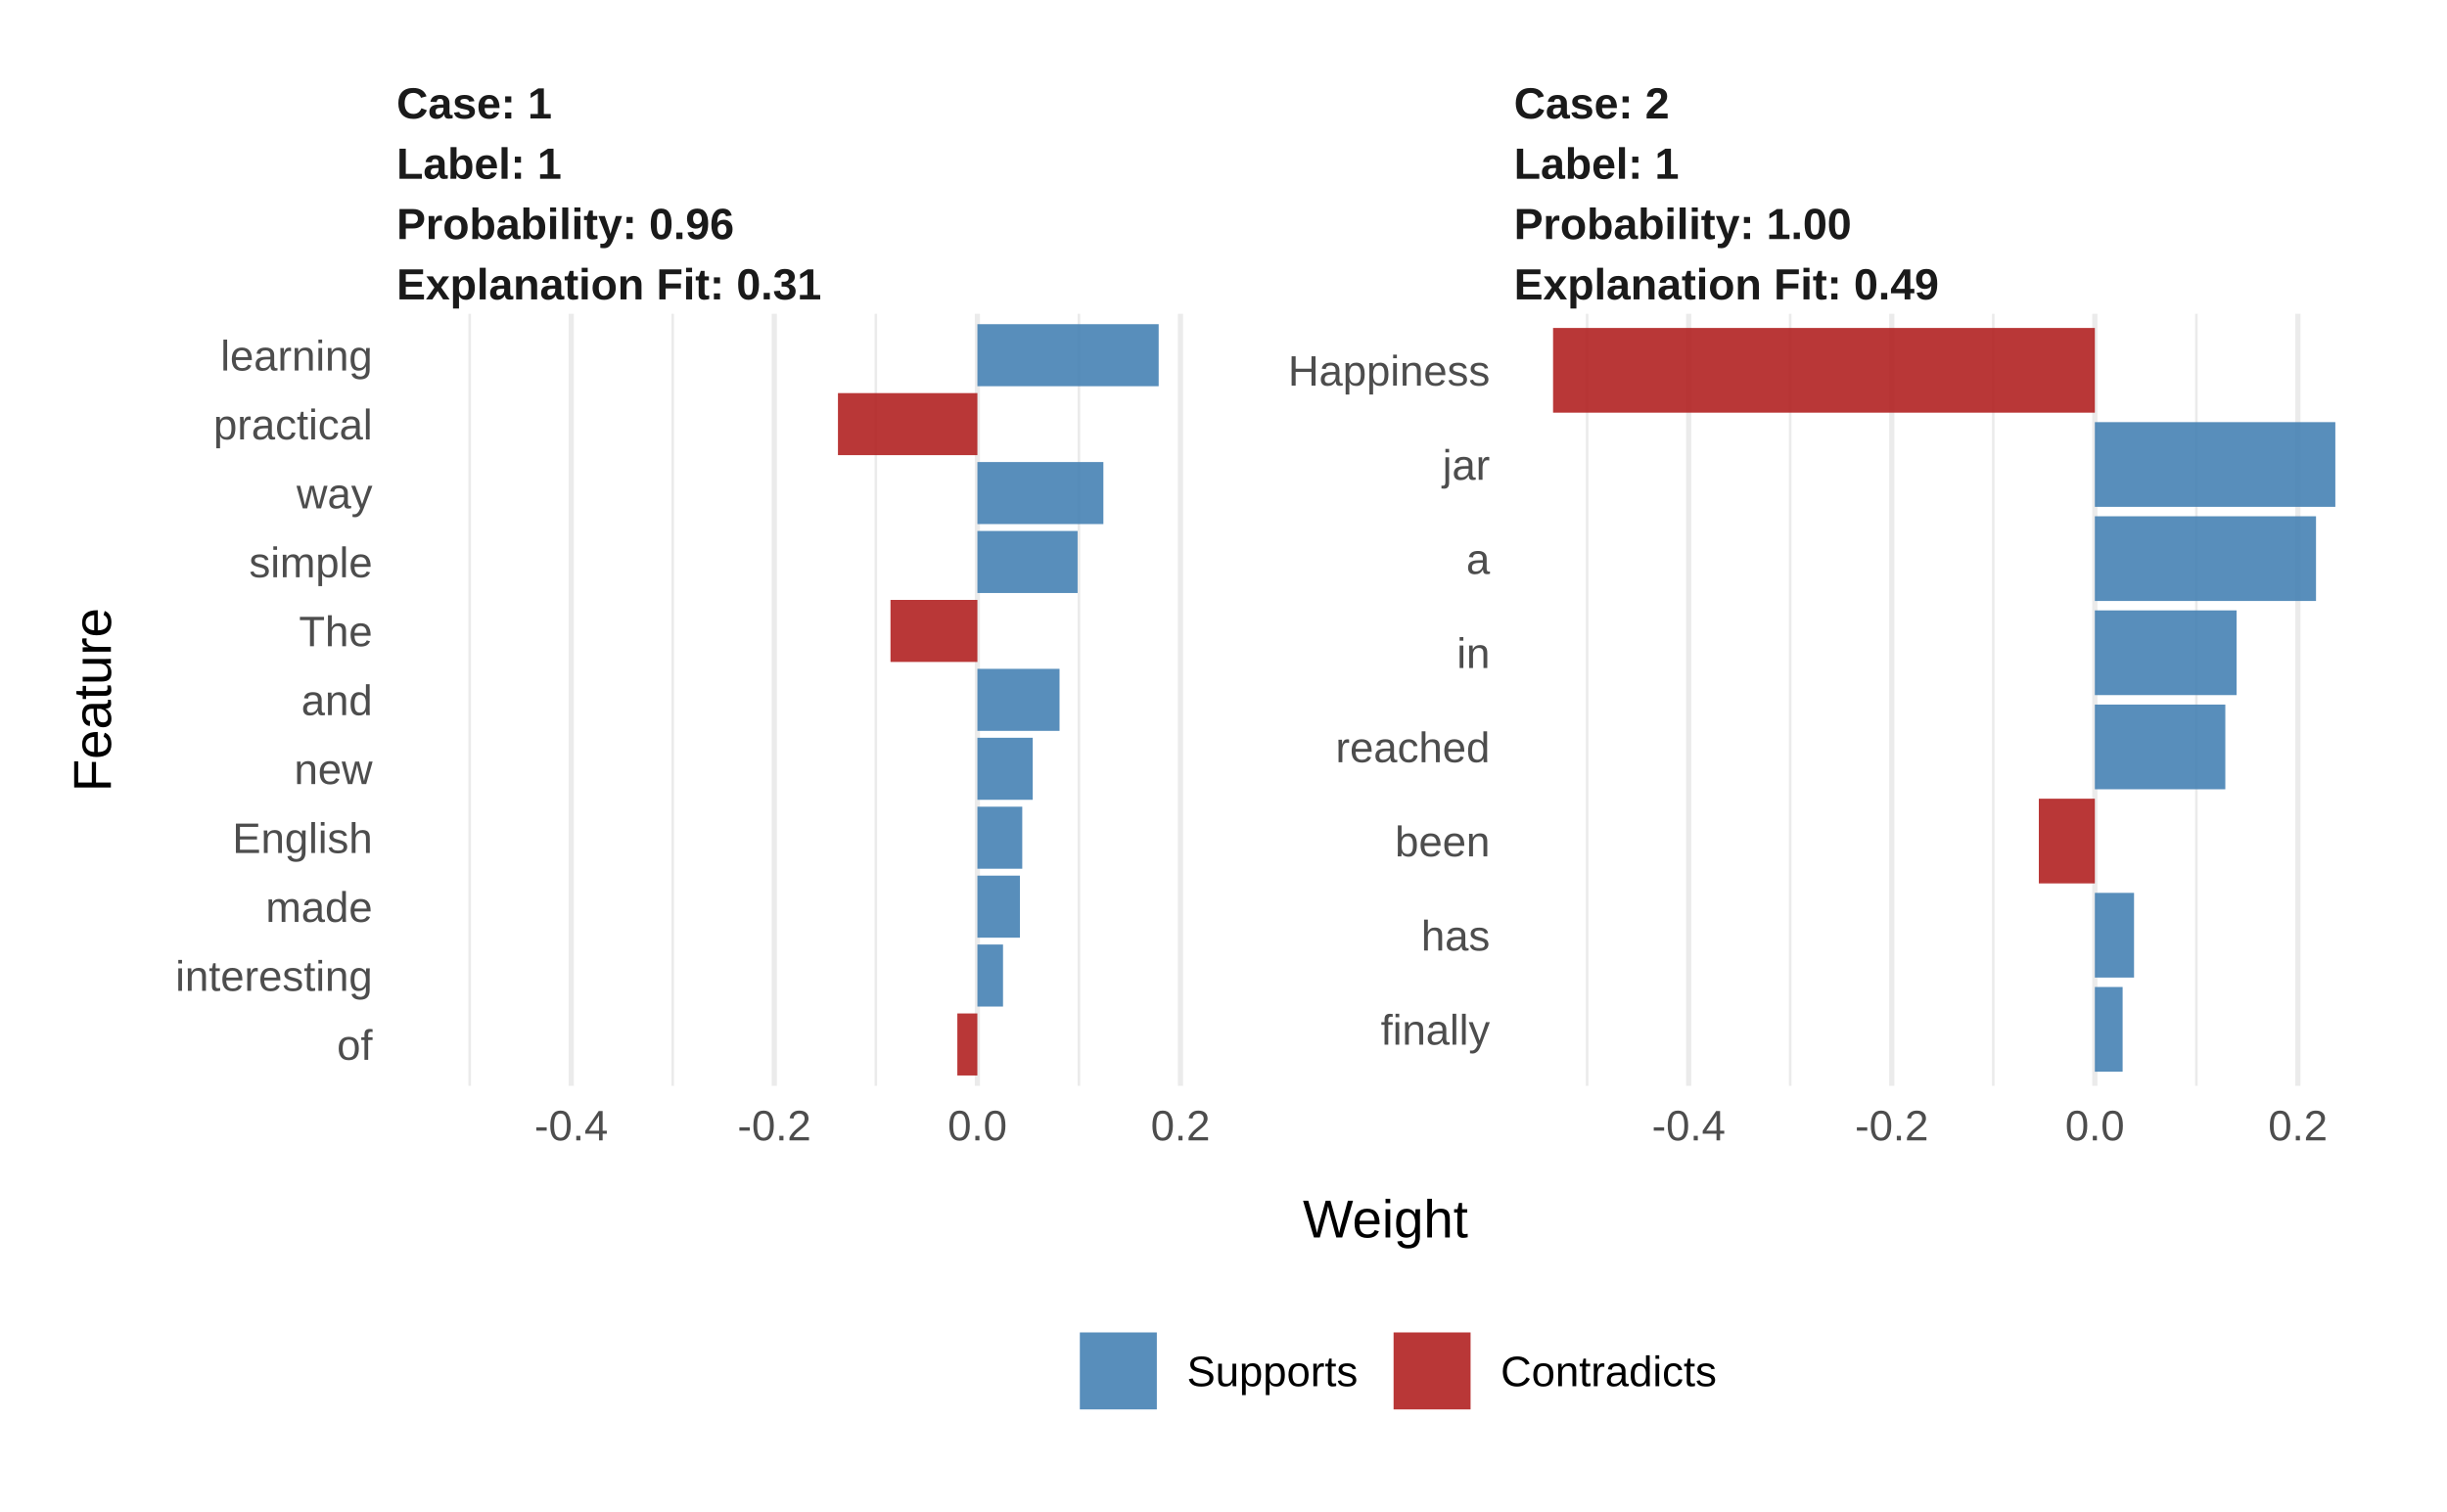
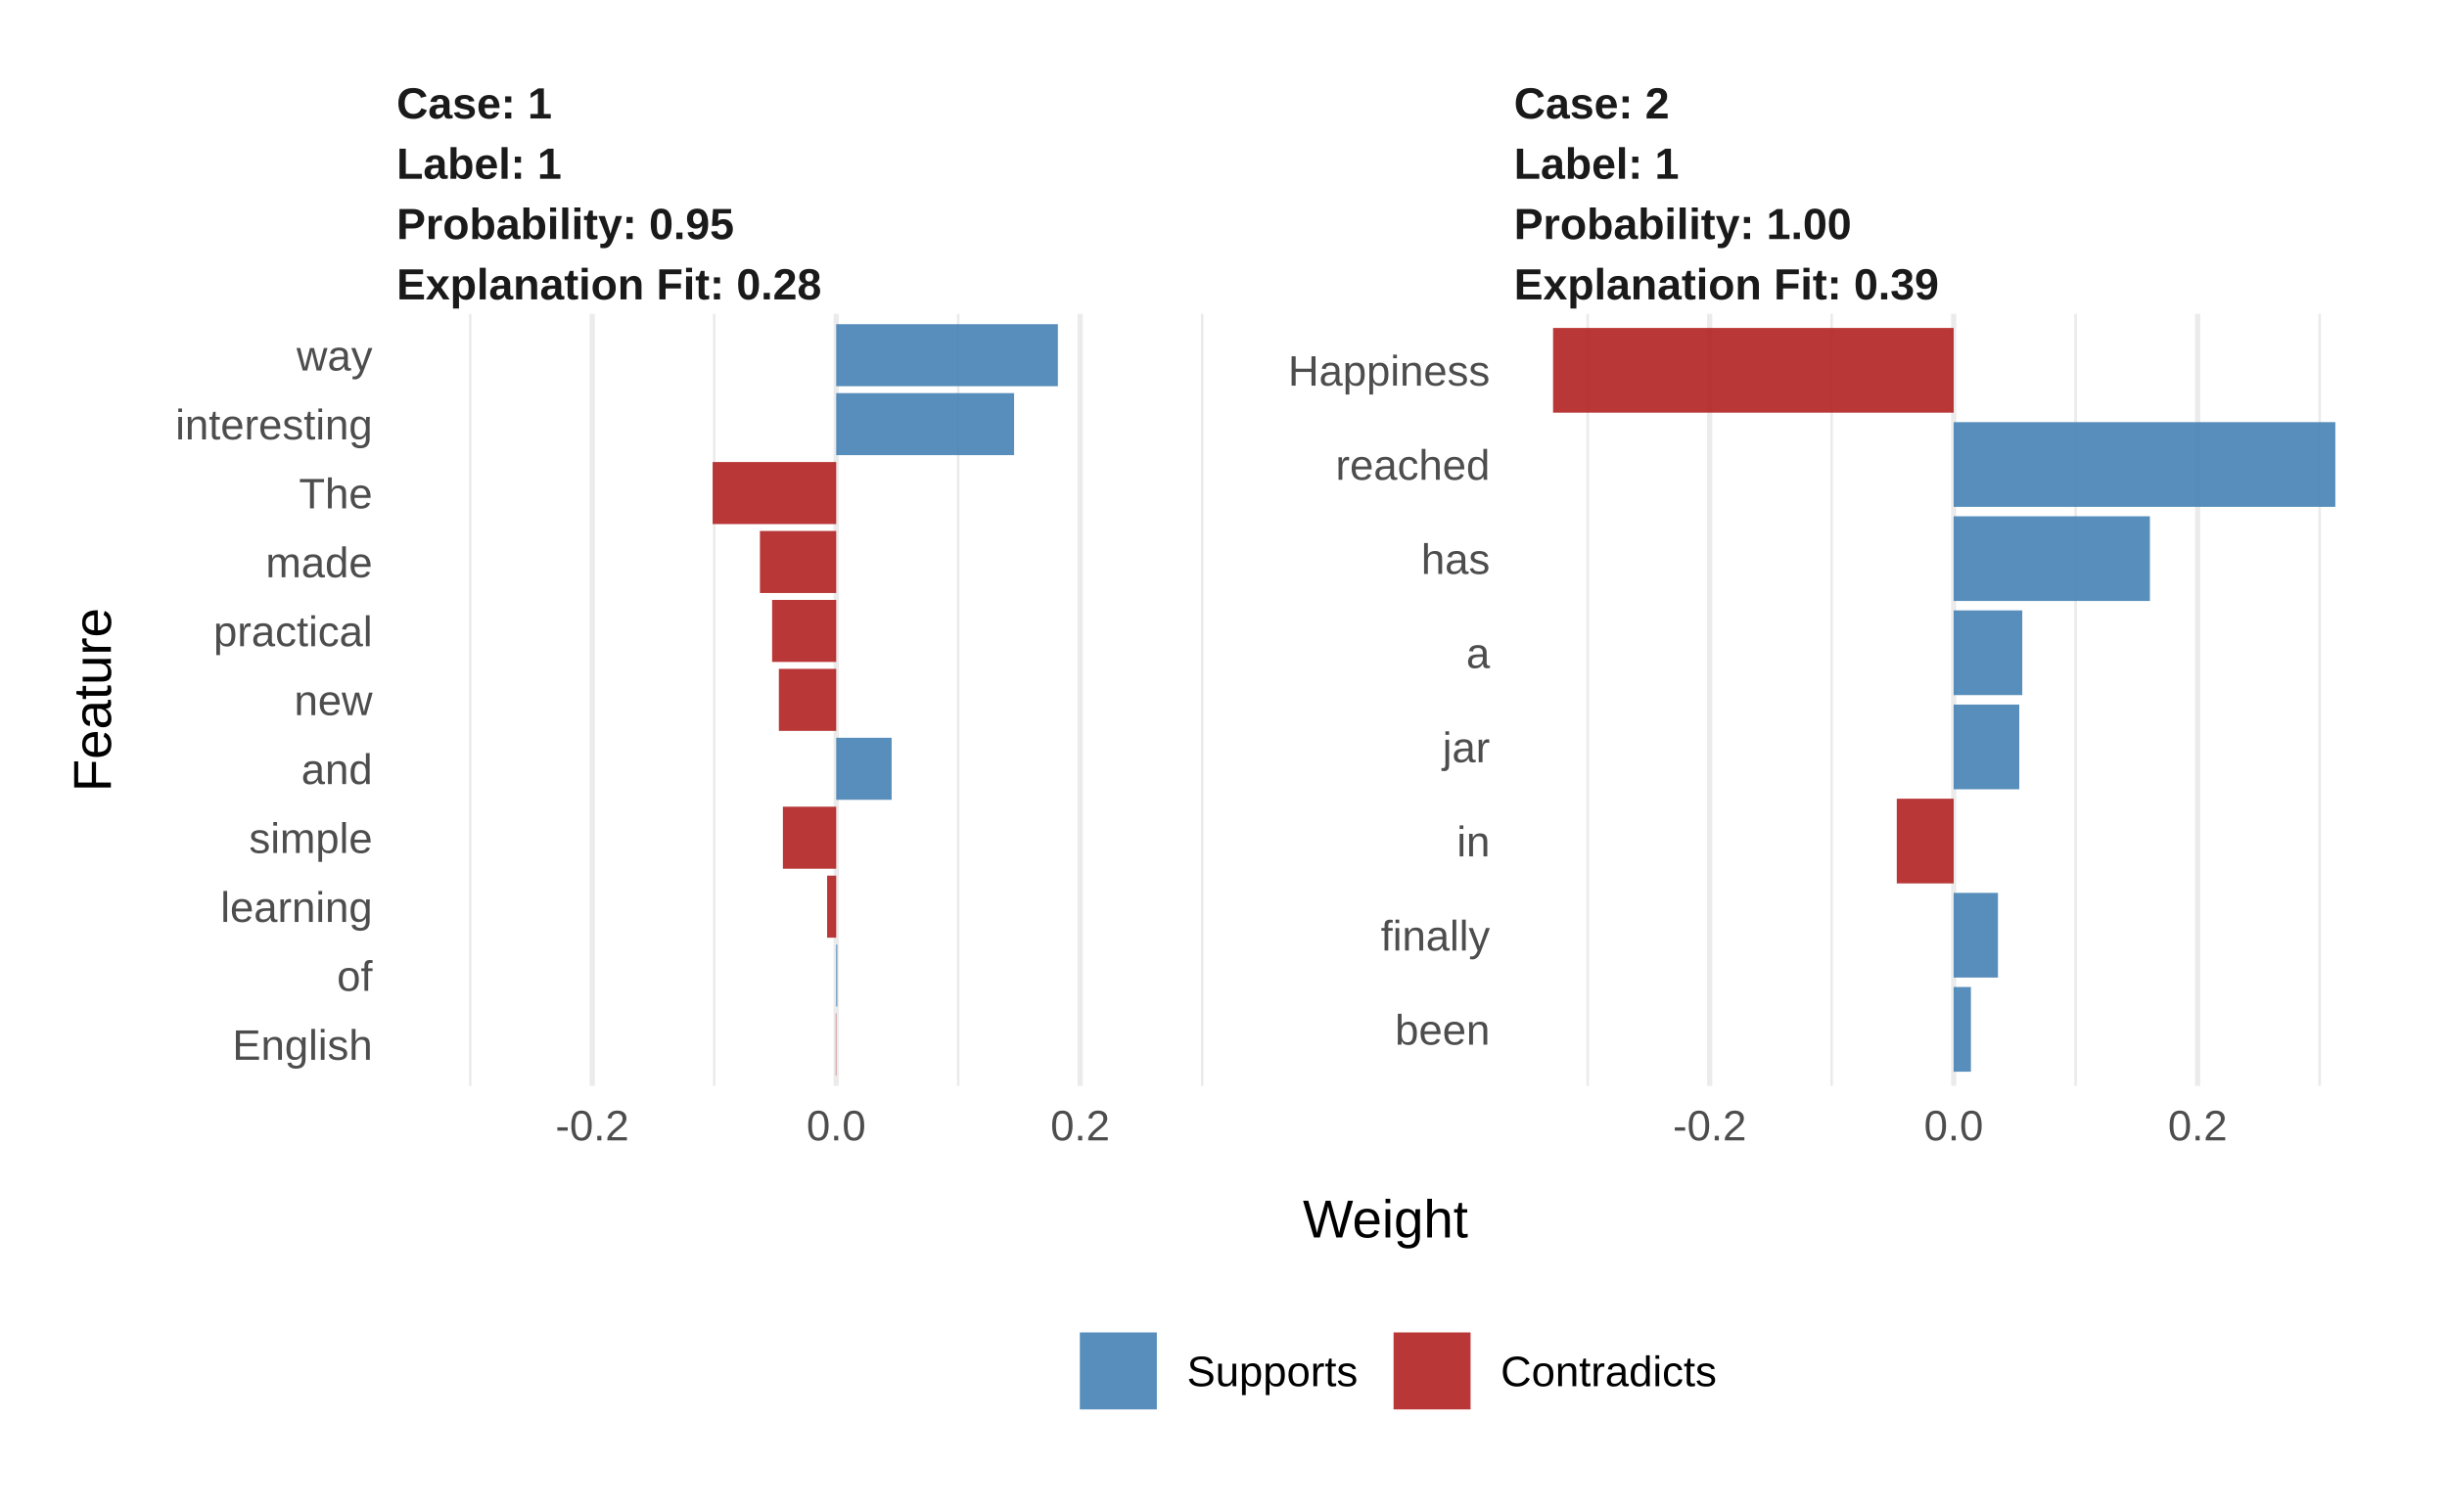
<svg xmlns="http://www.w3.org/2000/svg" class="svglite" width="504.00pt" height="311.47pt" viewBox="0 0 504.00 311.47">
  <defs>
    <style type="text/css">
    .svglite line, .svglite polyline, .svglite polygon, .svglite path, .svglite rect, .svglite circle {
      fill: none;
      stroke: #000000;
      stroke-linecap: round;
      stroke-linejoin: round;
      stroke-miterlimit: 10.00;
    }
  </style>
  </defs>
  <rect width="100%" height="100%" style="stroke: none; fill: #FFFFFF;" />
  <defs>
    <clipPath id="cpMC4wMHw1MDQuMDB8MC4wMHwzMTEuNDc=">
      <rect x="0.00" y="0.00" width="504.00" height="311.47" />
    </clipPath>
  </defs>
  <g clip-path="url(#cpMC4wMHw1MDQuMDB8MC4wMHwzMTEuNDc=)">
</g>
  <defs>
    <clipPath id="cpODEuNjd8MjU4LjkwfDY0LjY1fDIyMy42OA==">
      <rect x="81.67" y="64.65" width="177.23" height="159.03" />
    </clipPath>
  </defs>
  <g clip-path="url(#cpODEuNjd8MjU4LjkwfDY0LjY1fDIyMy42OA==)">
-     <polyline points="96.74,223.68 96.74,64.65 " style="stroke-width: 0.53; stroke: #EBEBEB; stroke-linecap: butt;" />
-     <polyline points="138.56,223.68 138.56,64.65 " style="stroke-width: 0.53; stroke: #EBEBEB; stroke-linecap: butt;" />
-     <polyline points="180.39,223.68 180.39,64.65 " style="stroke-width: 0.53; stroke: #EBEBEB; stroke-linecap: butt;" />
-     <polyline points="222.22,223.68 222.22,64.65 " style="stroke-width: 0.53; stroke: #EBEBEB; stroke-linecap: butt;" />
-     <polyline points="117.65,223.68 117.65,64.65 " style="stroke-width: 1.07; stroke: #EBEBEB; stroke-linecap: butt;" />
-     <polyline points="159.48,223.68 159.48,64.65 " style="stroke-width: 1.07; stroke: #EBEBEB; stroke-linecap: butt;" />
-     <polyline points="201.31,223.68 201.31,64.65 " style="stroke-width: 1.07; stroke: #EBEBEB; stroke-linecap: butt;" />
-     <polyline points="243.14,223.68 243.14,64.65 " style="stroke-width: 1.07; stroke: #EBEBEB; stroke-linecap: butt;" />
-     <rect x="183.41" y="123.58" width="17.90" height="12.78" style="stroke-width: 1.07; stroke: none; stroke-linecap: square; stroke-linejoin: miter; fill: #B22222; fill-opacity: 0.90;" />
-     <rect x="201.31" y="151.98" width="11.40" height="12.78" style="stroke-width: 1.07; stroke: none; stroke-linecap: square; stroke-linejoin: miter; fill: #4682B4; fill-opacity: 0.90;" />
-     <rect x="201.31" y="95.18" width="25.95" height="12.78" style="stroke-width: 1.07; stroke: none; stroke-linecap: square; stroke-linejoin: miter; fill: #4682B4; fill-opacity: 0.90;" />
-     <rect x="197.18" y="208.77" width="4.12" height="12.78" style="stroke-width: 1.07; stroke: none; stroke-linecap: square; stroke-linejoin: miter; fill: #B22222; fill-opacity: 0.90;" />
-     <rect x="201.31" y="66.78" width="37.34" height="12.78" style="stroke-width: 1.07; stroke: none; stroke-linecap: square; stroke-linejoin: miter; fill: #4682B4; fill-opacity: 0.90;" />
-     <rect x="201.31" y="166.18" width="9.24" height="12.78" style="stroke-width: 1.07; stroke: none; stroke-linecap: square; stroke-linejoin: miter; fill: #4682B4; fill-opacity: 0.90;" />
-     <rect x="201.31" y="180.38" width="8.76" height="12.78" style="stroke-width: 1.07; stroke: none; stroke-linecap: square; stroke-linejoin: miter; fill: #4682B4; fill-opacity: 0.90;" />
-     <rect x="201.31" y="109.38" width="20.64" height="12.78" style="stroke-width: 1.07; stroke: none; stroke-linecap: square; stroke-linejoin: miter; fill: #4682B4; fill-opacity: 0.90;" />
-     <rect x="201.31" y="194.57" width="5.28" height="12.78" style="stroke-width: 1.07; stroke: none; stroke-linecap: square; stroke-linejoin: miter; fill: #4682B4; fill-opacity: 0.90;" />
-     <rect x="201.31" y="137.78" width="16.92" height="12.78" style="stroke-width: 1.07; stroke: none; stroke-linecap: square; stroke-linejoin: miter; fill: #4682B4; fill-opacity: 0.90;" />
-     <rect x="172.59" y="80.98" width="28.72" height="12.78" style="stroke-width: 1.07; stroke: none; stroke-linecap: square; stroke-linejoin: miter; fill: #B22222; fill-opacity: 0.90;" />
+     <polyline points="96.85,223.68 96.85,64.65 " style="stroke-width: 0.53; stroke: #EBEBEB; stroke-linecap: butt;" />
+     <polyline points="147.10,223.68 147.10,64.65 " style="stroke-width: 0.53; stroke: #EBEBEB; stroke-linecap: butt;" />
+     <polyline points="197.36,223.68 197.36,64.65 " style="stroke-width: 0.53; stroke: #EBEBEB; stroke-linecap: butt;" />
+     <polyline points="247.61,223.68 247.61,64.65 " style="stroke-width: 0.53; stroke: #EBEBEB; stroke-linecap: butt;" />
+     <polyline points="121.98,223.68 121.98,64.65 " style="stroke-width: 1.07; stroke: #EBEBEB; stroke-linecap: butt;" />
+     <polyline points="172.23,223.68 172.23,64.65 " style="stroke-width: 1.07; stroke: #EBEBEB; stroke-linecap: butt;" />
+     <polyline points="222.48,223.68 222.48,64.65 " style="stroke-width: 1.07; stroke: #EBEBEB; stroke-linecap: butt;" />
+     <rect x="146.78" y="95.18" width="25.45" height="12.78" style="stroke-width: 1.07; stroke: none; stroke-linecap: square; stroke-linejoin: miter; fill: #B22222; fill-opacity: 0.90;" />
+     <rect x="160.42" y="137.78" width="11.81" height="12.78" style="stroke-width: 1.07; stroke: none; stroke-linecap: square; stroke-linejoin: miter; fill: #B22222; fill-opacity: 0.90;" />
+     <rect x="172.23" y="66.78" width="45.66" height="12.78" style="stroke-width: 1.07; stroke: none; stroke-linecap: square; stroke-linejoin: miter; fill: #4682B4; fill-opacity: 0.90;" />
+     <rect x="172.23" y="194.57" width="0.22" height="12.78" style="stroke-width: 1.07; stroke: none; stroke-linecap: square; stroke-linejoin: miter; fill: #4682B4; fill-opacity: 0.90;" />
+     <rect x="170.36" y="180.38" width="1.87" height="12.78" style="stroke-width: 1.07; stroke: none; stroke-linecap: square; stroke-linejoin: miter; fill: #B22222; fill-opacity: 0.90;" />
+     <rect x="172.14" y="208.77" width="0.088" height="12.78" style="stroke-width: 1.07; stroke: none; stroke-linecap: square; stroke-linejoin: miter; fill: #B22222; fill-opacity: 0.90;" />
+     <rect x="156.52" y="109.38" width="15.71" height="12.78" style="stroke-width: 1.07; stroke: none; stroke-linecap: square; stroke-linejoin: miter; fill: #B22222; fill-opacity: 0.90;" />
+     <rect x="161.25" y="166.18" width="10.98" height="12.78" style="stroke-width: 1.07; stroke: none; stroke-linecap: square; stroke-linejoin: miter; fill: #B22222; fill-opacity: 0.90;" />
+     <rect x="172.23" y="80.98" width="36.64" height="12.78" style="stroke-width: 1.07; stroke: none; stroke-linecap: square; stroke-linejoin: miter; fill: #4682B4; fill-opacity: 0.90;" />
+     <rect x="172.23" y="151.98" width="11.42" height="12.78" style="stroke-width: 1.07; stroke: none; stroke-linecap: square; stroke-linejoin: miter; fill: #4682B4; fill-opacity: 0.90;" />
+     <rect x="159.03" y="123.58" width="13.20" height="12.78" style="stroke-width: 1.07; stroke: none; stroke-linecap: square; stroke-linejoin: miter; fill: #B22222; fill-opacity: 0.90;" />
  </g>
  <g clip-path="url(#cpMC4wMHw1MDQuMDB8MC4wMHwzMTEuNDc=)">
</g>
  <defs>
    <clipPath id="cpMzExLjgyfDQ4OS4wNnw2NC42NXwyMjMuNjg=">
      <rect x="311.82" y="64.65" width="177.23" height="159.03" />
    </clipPath>
  </defs>
  <g clip-path="url(#cpMzExLjgyfDQ4OS4wNnw2NC42NXwyMjMuNjg=)">
-     <polyline points="326.89,223.68 326.89,64.65 " style="stroke-width: 0.53; stroke: #EBEBEB; stroke-linecap: butt;" />
-     <polyline points="368.72,223.68 368.72,64.65 " style="stroke-width: 0.53; stroke: #EBEBEB; stroke-linecap: butt;" />
-     <polyline points="410.55,223.68 410.55,64.65 " style="stroke-width: 0.53; stroke: #EBEBEB; stroke-linecap: butt;" />
-     <polyline points="452.38,223.68 452.38,64.65 " style="stroke-width: 0.53; stroke: #EBEBEB; stroke-linecap: butt;" />
-     <polyline points="347.81,223.68 347.81,64.65 " style="stroke-width: 1.07; stroke: #EBEBEB; stroke-linecap: butt;" />
-     <polyline points="389.64,223.68 389.64,64.65 " style="stroke-width: 1.07; stroke: #EBEBEB; stroke-linecap: butt;" />
-     <polyline points="431.47,223.68 431.47,64.65 " style="stroke-width: 1.07; stroke: #EBEBEB; stroke-linecap: butt;" />
-     <polyline points="473.29,223.68 473.29,64.65 " style="stroke-width: 1.07; stroke: #EBEBEB; stroke-linecap: butt;" />
-     <rect x="319.88" y="67.56" width="111.59" height="17.45" style="stroke-width: 1.07; stroke: none; stroke-linecap: square; stroke-linejoin: miter; fill: #B22222; fill-opacity: 0.90;" />
-     <rect x="431.47" y="125.74" width="29.19" height="17.45" style="stroke-width: 1.07; stroke: none; stroke-linecap: square; stroke-linejoin: miter; fill: #4682B4; fill-opacity: 0.90;" />
-     <rect x="431.47" y="106.35" width="45.55" height="17.45" style="stroke-width: 1.07; stroke: none; stroke-linecap: square; stroke-linejoin: miter; fill: #4682B4; fill-opacity: 0.90;" />
-     <rect x="431.47" y="86.96" width="49.53" height="17.45" style="stroke-width: 1.07; stroke: none; stroke-linecap: square; stroke-linejoin: miter; fill: #4682B4; fill-opacity: 0.90;" />
-     <rect x="431.47" y="183.93" width="8.07" height="17.45" style="stroke-width: 1.07; stroke: none; stroke-linecap: square; stroke-linejoin: miter; fill: #4682B4; fill-opacity: 0.90;" />
-     <rect x="431.47" y="203.32" width="5.72" height="17.45" style="stroke-width: 1.07; stroke: none; stroke-linecap: square; stroke-linejoin: miter; fill: #4682B4; fill-opacity: 0.90;" />
-     <rect x="419.93" y="164.53" width="11.54" height="17.45" style="stroke-width: 1.07; stroke: none; stroke-linecap: square; stroke-linejoin: miter; fill: #B22222; fill-opacity: 0.90;" />
-     <rect x="431.47" y="145.14" width="26.87" height="17.45" style="stroke-width: 1.07; stroke: none; stroke-linecap: square; stroke-linejoin: miter; fill: #4682B4; fill-opacity: 0.90;" />
+     <polyline points="327.01,223.68 327.01,64.65 " style="stroke-width: 0.53; stroke: #EBEBEB; stroke-linecap: butt;" />
+     <polyline points="377.26,223.68 377.26,64.65 " style="stroke-width: 0.53; stroke: #EBEBEB; stroke-linecap: butt;" />
+     <polyline points="427.51,223.68 427.51,64.65 " style="stroke-width: 0.53; stroke: #EBEBEB; stroke-linecap: butt;" />
+     <polyline points="477.77,223.68 477.77,64.65 " style="stroke-width: 0.53; stroke: #EBEBEB; stroke-linecap: butt;" />
+     <polyline points="352.14,223.68 352.14,64.65 " style="stroke-width: 1.07; stroke: #EBEBEB; stroke-linecap: butt;" />
+     <polyline points="402.39,223.68 402.39,64.65 " style="stroke-width: 1.07; stroke: #EBEBEB; stroke-linecap: butt;" />
+     <polyline points="452.64,223.68 452.64,64.65 " style="stroke-width: 1.07; stroke: #EBEBEB; stroke-linecap: butt;" />
+     <rect x="319.88" y="67.56" width="82.51" height="17.45" style="stroke-width: 1.07; stroke: none; stroke-linecap: square; stroke-linejoin: miter; fill: #B22222; fill-opacity: 0.90;" />
+     <rect x="390.67" y="164.53" width="11.72" height="17.45" style="stroke-width: 1.07; stroke: none; stroke-linecap: square; stroke-linejoin: miter; fill: #B22222; fill-opacity: 0.90;" />
+     <rect x="402.39" y="125.74" width="14.13" height="17.45" style="stroke-width: 1.07; stroke: none; stroke-linecap: square; stroke-linejoin: miter; fill: #4682B4; fill-opacity: 0.90;" />
+     <rect x="402.39" y="145.14" width="13.51" height="17.45" style="stroke-width: 1.07; stroke: none; stroke-linecap: square; stroke-linejoin: miter; fill: #4682B4; fill-opacity: 0.90;" />
+     <rect x="402.39" y="106.35" width="40.42" height="17.45" style="stroke-width: 1.07; stroke: none; stroke-linecap: square; stroke-linejoin: miter; fill: #4682B4; fill-opacity: 0.90;" />
+     <rect x="402.39" y="183.93" width="9.12" height="17.45" style="stroke-width: 1.07; stroke: none; stroke-linecap: square; stroke-linejoin: miter; fill: #4682B4; fill-opacity: 0.90;" />
+     <rect x="402.39" y="203.32" width="3.55" height="17.45" style="stroke-width: 1.07; stroke: none; stroke-linecap: square; stroke-linejoin: miter; fill: #4682B4; fill-opacity: 0.90;" />
+     <rect x="402.39" y="86.96" width="78.61" height="17.45" style="stroke-width: 1.07; stroke: none; stroke-linecap: square; stroke-linejoin: miter; fill: #4682B4; fill-opacity: 0.90;" />
  </g>
  <g clip-path="url(#cpMC4wMHw1MDQuMDB8MC4wMHwzMTEuNDc=)">
</g>
  <defs>
    <clipPath id="cpODEuNjd8MjU4LjkwfDE0Ljk0fDY0LjY1">
      <rect x="81.67" y="14.94" width="177.23" height="49.71" />
    </clipPath>
  </defs>
  <g clip-path="url(#cpODEuNjd8MjU4LjkwfDE0Ljk0fDY0LjY1)">
</g>
  <defs>
    <clipPath id="cpODEuNjd8MjU4LjkwfDE0Ljk0fDI3LjM3">
      <rect x="81.67" y="14.94" width="177.23" height="12.43" />
    </clipPath>
  </defs>
  <g clip-path="url(#cpODEuNjd8MjU4LjkwfDE0Ljk0fDI3LjM3)">
    <text x="81.67" y="24.40" style="font-size: 9.00px; font-weight: bold; fill: #1A1A1A; font-family: Arial;" textLength="32.01px" lengthAdjust="spacingAndGlyphs">Case: 1</text>
  </g>
  <g clip-path="url(#cpODEuNjd8MjU4LjkwfDE0Ljk0fDY0LjY1)">
</g>
  <defs>
    <clipPath id="cpODEuNjd8MjU4LjkwfDI3LjM3fDM5Ljgw">
      <rect x="81.67" y="27.37" width="177.23" height="12.43" />
    </clipPath>
  </defs>
  <g clip-path="url(#cpODEuNjd8MjU4LjkwfDI3LjM3fDM5Ljgw)">
    <text x="81.67" y="36.82" style="font-size: 9.00px; font-weight: bold; fill: #1A1A1A; font-family: Arial;" textLength="34.01px" lengthAdjust="spacingAndGlyphs">Label: 1</text>
  </g>
  <g clip-path="url(#cpODEuNjd8MjU4LjkwfDE0Ljk0fDY0LjY1)">
</g>
  <defs>
    <clipPath id="cpODEuNjd8MjU4LjkwfDM5LjgwfDUyLjIz">
      <rect x="81.67" y="39.80" width="177.23" height="12.43" />
    </clipPath>
  </defs>
  <g clip-path="url(#cpODEuNjd8MjU4LjkwfDM5LjgwfDUyLjIz)">
-     <text x="81.67" y="49.25" style="font-size: 9.00px; font-weight: bold; fill: #1A1A1A; font-family: Arial;" textLength="69.51px" lengthAdjust="spacingAndGlyphs">Probability: 0.96</text>
+     <text x="81.67" y="49.25" style="font-size: 9.00px; font-weight: bold; fill: #1A1A1A; font-family: Arial;" textLength="69.51px" lengthAdjust="spacingAndGlyphs">Probability: 0.95</text>
  </g>
  <g clip-path="url(#cpODEuNjd8MjU4LjkwfDE0Ljk0fDY0LjY1)">
</g>
  <defs>
    <clipPath id="cpODEuNjd8MjU4LjkwfDUyLjIzfDY0LjY1">
      <rect x="81.67" y="52.23" width="177.23" height="12.43" />
    </clipPath>
  </defs>
  <g clip-path="url(#cpODEuNjd8MjU4LjkwfDUyLjIzfDY0LjY1)">
-     <text x="81.67" y="61.68" style="font-size: 9.00px; font-weight: bold; fill: #1A1A1A; font-family: Arial;" textLength="87.51px" lengthAdjust="spacingAndGlyphs">Explanation Fit: 0.31</text>
+     <text x="81.67" y="61.68" style="font-size: 9.00px; font-weight: bold; fill: #1A1A1A; font-family: Arial;" textLength="87.51px" lengthAdjust="spacingAndGlyphs">Explanation Fit: 0.28</text>
  </g>
  <g clip-path="url(#cpODEuNjd8MjU4LjkwfDE0Ljk0fDY0LjY1)">
</g>
  <g clip-path="url(#cpMC4wMHw1MDQuMDB8MC4wMHwzMTEuNDc=)">
</g>
  <defs>
    <clipPath id="cpMzExLjgyfDQ4OS4wNnwxNC45NHw2NC42NQ==">
      <rect x="311.82" y="14.94" width="177.23" height="49.71" />
    </clipPath>
  </defs>
  <g clip-path="url(#cpMzExLjgyfDQ4OS4wNnwxNC45NHw2NC42NQ==)">
</g>
  <defs>
    <clipPath id="cpMzExLjgyfDQ4OS4wNnwxNC45NHwyNy4zNw==">
      <rect x="311.82" y="14.94" width="177.23" height="12.43" />
    </clipPath>
  </defs>
  <g clip-path="url(#cpMzExLjgyfDQ4OS4wNnwxNC45NHwyNy4zNw==)">
    <text x="311.82" y="24.40" style="font-size: 9.00px; font-weight: bold; fill: #1A1A1A; font-family: Arial;" textLength="32.01px" lengthAdjust="spacingAndGlyphs">Case: 2</text>
  </g>
  <g clip-path="url(#cpMzExLjgyfDQ4OS4wNnwxNC45NHw2NC42NQ==)">
</g>
  <defs>
    <clipPath id="cpMzExLjgyfDQ4OS4wNnwyNy4zN3wzOS44MA==">
      <rect x="311.82" y="27.37" width="177.23" height="12.43" />
    </clipPath>
  </defs>
  <g clip-path="url(#cpMzExLjgyfDQ4OS4wNnwyNy4zN3wzOS44MA==)">
    <text x="311.82" y="36.82" style="font-size: 9.00px; font-weight: bold; fill: #1A1A1A; font-family: Arial;" textLength="34.01px" lengthAdjust="spacingAndGlyphs">Label: 1</text>
  </g>
  <g clip-path="url(#cpMzExLjgyfDQ4OS4wNnwxNC45NHw2NC42NQ==)">
</g>
  <defs>
    <clipPath id="cpMzExLjgyfDQ4OS4wNnwzOS44MHw1Mi4yMw==">
      <rect x="311.82" y="39.80" width="177.23" height="12.43" />
    </clipPath>
  </defs>
  <g clip-path="url(#cpMzExLjgyfDQ4OS4wNnwzOS44MHw1Mi4yMw==)">
    <text x="311.82" y="49.25" style="font-size: 9.00px; font-weight: bold; fill: #1A1A1A; font-family: Arial;" textLength="69.51px" lengthAdjust="spacingAndGlyphs">Probability: 1.00</text>
  </g>
  <g clip-path="url(#cpMzExLjgyfDQ4OS4wNnwxNC45NHw2NC42NQ==)">
</g>
  <defs>
    <clipPath id="cpMzExLjgyfDQ4OS4wNnw1Mi4yM3w2NC42NQ==">
      <rect x="311.82" y="52.23" width="177.23" height="12.43" />
    </clipPath>
  </defs>
  <g clip-path="url(#cpMzExLjgyfDQ4OS4wNnw1Mi4yM3w2NC42NQ==)">
-     <text x="311.82" y="61.68" style="font-size: 9.00px; font-weight: bold; fill: #1A1A1A; font-family: Arial;" textLength="87.51px" lengthAdjust="spacingAndGlyphs">Explanation Fit: 0.49</text>
-   </g>
-   <g clip-path="url(#cpMzExLjgyfDQ4OS4wNnwxNC45NHw2NC42NQ==)">
- </g>
-   <g clip-path="url(#cpMC4wMHw1MDQuMDB8MC4wMHwzMTEuNDc=)">
-     <text x="117.65" y="234.92" text-anchor="middle" style="font-size: 8.80px; fill: #4D4D4D; font-family: Arial;" textLength="15.16px" lengthAdjust="spacingAndGlyphs">-0.4</text>
-     <text x="159.48" y="234.92" text-anchor="middle" style="font-size: 8.80px; fill: #4D4D4D; font-family: Arial;" textLength="15.16px" lengthAdjust="spacingAndGlyphs">-0.2</text>
-     <text x="201.31" y="234.92" text-anchor="middle" style="font-size: 8.80px; fill: #4D4D4D; font-family: Arial;" textLength="12.23px" lengthAdjust="spacingAndGlyphs">0.0</text>
-     <text x="243.14" y="234.92" text-anchor="middle" style="font-size: 8.80px; fill: #4D4D4D; font-family: Arial;" textLength="12.23px" lengthAdjust="spacingAndGlyphs">0.2</text>
-     <text x="347.81" y="234.92" text-anchor="middle" style="font-size: 8.80px; fill: #4D4D4D; font-family: Arial;" textLength="15.16px" lengthAdjust="spacingAndGlyphs">-0.4</text>
-     <text x="389.64" y="234.92" text-anchor="middle" style="font-size: 8.80px; fill: #4D4D4D; font-family: Arial;" textLength="15.16px" lengthAdjust="spacingAndGlyphs">-0.2</text>
-     <text x="431.47" y="234.92" text-anchor="middle" style="font-size: 8.80px; fill: #4D4D4D; font-family: Arial;" textLength="12.23px" lengthAdjust="spacingAndGlyphs">0.0</text>
-     <text x="473.29" y="234.92" text-anchor="middle" style="font-size: 8.80px; fill: #4D4D4D; font-family: Arial;" textLength="12.23px" lengthAdjust="spacingAndGlyphs">0.2</text>
-     <text x="306.89" y="215.20" text-anchor="end" style="font-size: 8.80px; fill: #4D4D4D; font-family: Arial;" textLength="22.49px" lengthAdjust="spacingAndGlyphs">finally</text>
-     <text x="306.89" y="195.81" text-anchor="end" style="font-size: 8.80px; fill: #4D4D4D; font-family: Arial;" textLength="14.19px" lengthAdjust="spacingAndGlyphs">has</text>
-     <text x="306.89" y="176.41" text-anchor="end" style="font-size: 8.80px; fill: #4D4D4D; font-family: Arial;" textLength="19.58px" lengthAdjust="spacingAndGlyphs">been</text>
-     <text x="306.89" y="157.02" text-anchor="end" style="font-size: 8.80px; fill: #4D4D4D; font-family: Arial;" textLength="31.81px" lengthAdjust="spacingAndGlyphs">reached</text>
-     <text x="306.89" y="137.62" text-anchor="end" style="font-size: 8.80px; fill: #4D4D4D; font-family: Arial;" textLength="6.85px" lengthAdjust="spacingAndGlyphs">in</text>
-     <text x="306.89" y="118.23" text-anchor="end" style="font-size: 8.80px; fill: #4D4D4D; font-family: Arial;" textLength="4.90px" lengthAdjust="spacingAndGlyphs">a</text>
-     <text x="306.89" y="98.84" text-anchor="end" style="font-size: 8.80px; fill: #4D4D4D; font-family: Arial;" textLength="9.78px" lengthAdjust="spacingAndGlyphs">jar</text>
+     <text x="311.82" y="61.68" style="font-size: 9.00px; font-weight: bold; fill: #1A1A1A; font-family: Arial;" textLength="87.51px" lengthAdjust="spacingAndGlyphs">Explanation Fit: 0.39</text>
+   </g>
+   <g clip-path="url(#cpMzExLjgyfDQ4OS4wNnwxNC45NHw2NC42NQ==)">
+ </g>
+   <g clip-path="url(#cpMC4wMHw1MDQuMDB8MC4wMHwzMTEuNDc=)">
+     <text x="121.98" y="234.92" text-anchor="middle" style="font-size: 8.80px; fill: #4D4D4D; font-family: Arial;" textLength="15.16px" lengthAdjust="spacingAndGlyphs">-0.2</text>
+     <text x="172.23" y="234.92" text-anchor="middle" style="font-size: 8.80px; fill: #4D4D4D; font-family: Arial;" textLength="12.23px" lengthAdjust="spacingAndGlyphs">0.0</text>
+     <text x="222.48" y="234.92" text-anchor="middle" style="font-size: 8.80px; fill: #4D4D4D; font-family: Arial;" textLength="12.23px" lengthAdjust="spacingAndGlyphs">0.2</text>
+     <text x="352.14" y="234.92" text-anchor="middle" style="font-size: 8.80px; fill: #4D4D4D; font-family: Arial;" textLength="15.16px" lengthAdjust="spacingAndGlyphs">-0.2</text>
+     <text x="402.39" y="234.92" text-anchor="middle" style="font-size: 8.80px; fill: #4D4D4D; font-family: Arial;" textLength="12.23px" lengthAdjust="spacingAndGlyphs">0.0</text>
+     <text x="452.64" y="234.92" text-anchor="middle" style="font-size: 8.80px; fill: #4D4D4D; font-family: Arial;" textLength="12.23px" lengthAdjust="spacingAndGlyphs">0.2</text>
+     <text x="306.89" y="215.20" text-anchor="end" style="font-size: 8.80px; fill: #4D4D4D; font-family: Arial;" textLength="19.58px" lengthAdjust="spacingAndGlyphs">been</text>
+     <text x="306.89" y="195.81" text-anchor="end" style="font-size: 8.80px; fill: #4D4D4D; font-family: Arial;" textLength="22.49px" lengthAdjust="spacingAndGlyphs">finally</text>
+     <text x="306.89" y="176.41" text-anchor="end" style="font-size: 8.80px; fill: #4D4D4D; font-family: Arial;" textLength="6.85px" lengthAdjust="spacingAndGlyphs">in</text>
+     <text x="306.89" y="157.02" text-anchor="end" style="font-size: 8.80px; fill: #4D4D4D; font-family: Arial;" textLength="9.78px" lengthAdjust="spacingAndGlyphs">jar</text>
+     <text x="306.89" y="137.62" text-anchor="end" style="font-size: 8.80px; fill: #4D4D4D; font-family: Arial;" textLength="4.90px" lengthAdjust="spacingAndGlyphs">a</text>
+     <text x="306.89" y="118.23" text-anchor="end" style="font-size: 8.80px; fill: #4D4D4D; font-family: Arial;" textLength="14.19px" lengthAdjust="spacingAndGlyphs">has</text>
+     <text x="306.89" y="98.84" text-anchor="end" style="font-size: 8.80px; fill: #4D4D4D; font-family: Arial;" textLength="31.81px" lengthAdjust="spacingAndGlyphs">reached</text>
    <text x="306.89" y="79.44" text-anchor="end" style="font-size: 8.80px; fill: #4D4D4D; font-family: Arial;" textLength="41.58px" lengthAdjust="spacingAndGlyphs">Happiness</text>
-     <text x="76.73" y="218.32" text-anchor="end" style="font-size: 8.80px; fill: #4D4D4D; font-family: Arial;" textLength="7.34px" lengthAdjust="spacingAndGlyphs">of</text>
-     <text x="76.73" y="204.12" text-anchor="end" style="font-size: 8.80px; fill: #4D4D4D; font-family: Arial;" textLength="40.59px" lengthAdjust="spacingAndGlyphs">interesting</text>
-     <text x="76.73" y="189.92" text-anchor="end" style="font-size: 8.80px; fill: #4D4D4D; font-family: Arial;" textLength="22.02px" lengthAdjust="spacingAndGlyphs">made</text>
-     <text x="76.73" y="175.72" text-anchor="end" style="font-size: 8.80px; fill: #4D4D4D; font-family: Arial;" textLength="28.86px" lengthAdjust="spacingAndGlyphs">English</text>
-     <text x="76.73" y="161.52" text-anchor="end" style="font-size: 8.80px; fill: #4D4D4D; font-family: Arial;" textLength="16.14px" lengthAdjust="spacingAndGlyphs">new</text>
-     <text x="76.73" y="147.32" text-anchor="end" style="font-size: 8.80px; fill: #4D4D4D; font-family: Arial;" textLength="14.69px" lengthAdjust="spacingAndGlyphs">and</text>
-     <text x="76.73" y="133.12" text-anchor="end" style="font-size: 8.80px; fill: #4D4D4D; font-family: Arial;" textLength="15.16px" lengthAdjust="spacingAndGlyphs">The</text>
-     <text x="76.73" y="118.92" text-anchor="end" style="font-size: 8.80px; fill: #4D4D4D; font-family: Arial;" textLength="25.42px" lengthAdjust="spacingAndGlyphs">simple</text>
-     <text x="76.73" y="104.72" text-anchor="end" style="font-size: 8.80px; fill: #4D4D4D; font-family: Arial;" textLength="15.65px" lengthAdjust="spacingAndGlyphs">way</text>
-     <text x="76.73" y="90.52" text-anchor="end" style="font-size: 8.80px; fill: #4D4D4D; font-family: Arial;" textLength="32.76px" lengthAdjust="spacingAndGlyphs">practical</text>
-     <text x="76.73" y="76.33" text-anchor="end" style="font-size: 8.80px; fill: #4D4D4D; font-family: Arial;" textLength="31.31px" lengthAdjust="spacingAndGlyphs">learning</text>
+     <text x="76.73" y="218.32" text-anchor="end" style="font-size: 8.80px; fill: #4D4D4D; font-family: Arial;" textLength="28.86px" lengthAdjust="spacingAndGlyphs">English</text>
+     <text x="76.73" y="204.12" text-anchor="end" style="font-size: 8.80px; fill: #4D4D4D; font-family: Arial;" textLength="7.34px" lengthAdjust="spacingAndGlyphs">of</text>
+     <text x="76.73" y="189.92" text-anchor="end" style="font-size: 8.80px; fill: #4D4D4D; font-family: Arial;" textLength="31.31px" lengthAdjust="spacingAndGlyphs">learning</text>
+     <text x="76.73" y="175.72" text-anchor="end" style="font-size: 8.80px; fill: #4D4D4D; font-family: Arial;" textLength="25.42px" lengthAdjust="spacingAndGlyphs">simple</text>
+     <text x="76.73" y="161.52" text-anchor="end" style="font-size: 8.80px; fill: #4D4D4D; font-family: Arial;" textLength="14.69px" lengthAdjust="spacingAndGlyphs">and</text>
+     <text x="76.73" y="147.32" text-anchor="end" style="font-size: 8.80px; fill: #4D4D4D; font-family: Arial;" textLength="16.14px" lengthAdjust="spacingAndGlyphs">new</text>
+     <text x="76.73" y="133.12" text-anchor="end" style="font-size: 8.80px; fill: #4D4D4D; font-family: Arial;" textLength="32.76px" lengthAdjust="spacingAndGlyphs">practical</text>
+     <text x="76.73" y="118.92" text-anchor="end" style="font-size: 8.80px; fill: #4D4D4D; font-family: Arial;" textLength="22.02px" lengthAdjust="spacingAndGlyphs">made</text>
+     <text x="76.73" y="104.72" text-anchor="end" style="font-size: 8.80px; fill: #4D4D4D; font-family: Arial;" textLength="15.16px" lengthAdjust="spacingAndGlyphs">The</text>
+     <text x="76.73" y="90.52" text-anchor="end" style="font-size: 8.80px; fill: #4D4D4D; font-family: Arial;" textLength="40.59px" lengthAdjust="spacingAndGlyphs">interesting</text>
+     <text x="76.73" y="76.33" text-anchor="end" style="font-size: 8.80px; fill: #4D4D4D; font-family: Arial;" textLength="15.65px" lengthAdjust="spacingAndGlyphs">way</text>
    <text x="285.36" y="254.91" text-anchor="middle" style="font-size: 11.00px; font-family: Arial;" textLength="34.24px" lengthAdjust="spacingAndGlyphs">Weight</text>
    <text transform="translate(22.84,144.17) rotate(-90)" text-anchor="middle" style="font-size: 11.00px; font-family: Arial;" textLength="37.92px" lengthAdjust="spacingAndGlyphs">Feature</text>
    <rect x="222.41" y="274.48" width="15.86" height="15.86" style="stroke-width: 1.07; stroke: none; stroke-linecap: square; stroke-linejoin: miter; fill: #4682B4; fill-opacity: 0.90;" />
    <rect x="287.03" y="274.48" width="15.86" height="15.86" style="stroke-width: 1.07; stroke: none; stroke-linecap: square; stroke-linejoin: miter; fill: #B22222; fill-opacity: 0.90;" />
    <text x="244.46" y="285.56" style="font-size: 8.80px; font-family: Arial;" textLength="35.22px" lengthAdjust="spacingAndGlyphs">Supports</text>
    <text x="309.08" y="285.56" style="font-size: 8.80px; font-family: Arial;" textLength="44.50px" lengthAdjust="spacingAndGlyphs">Contradicts</text>
  </g>
</svg>
